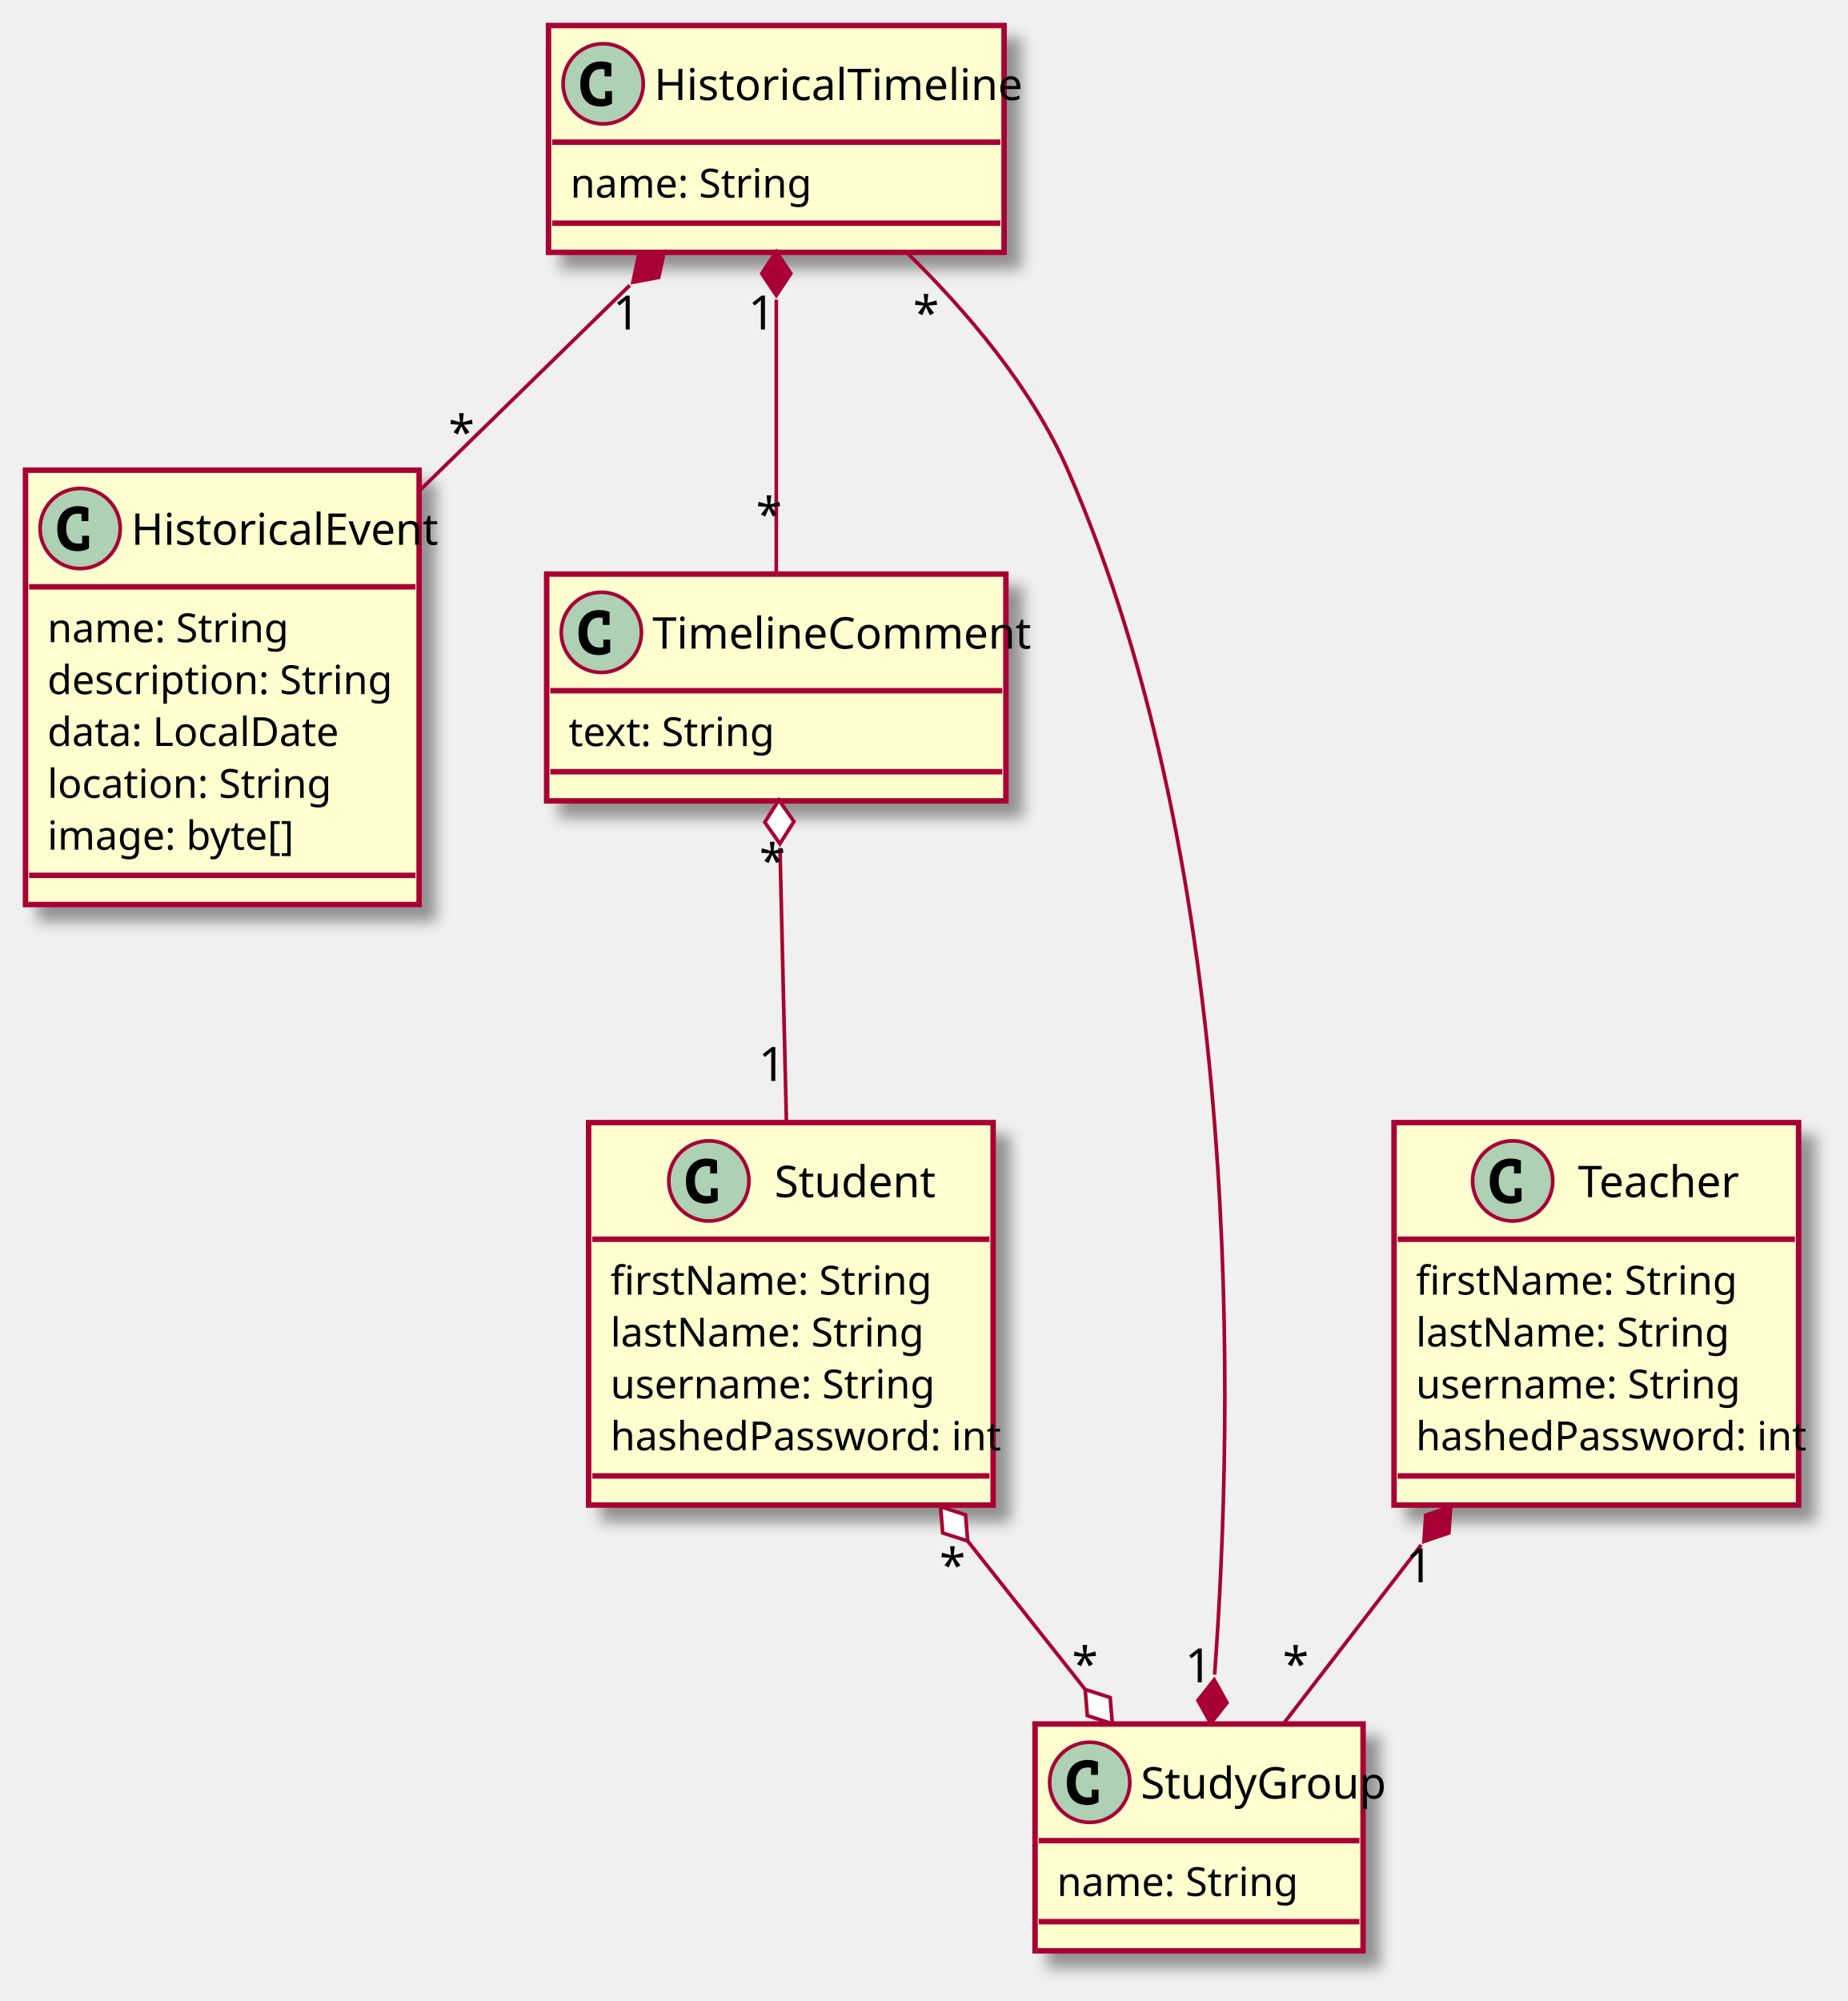
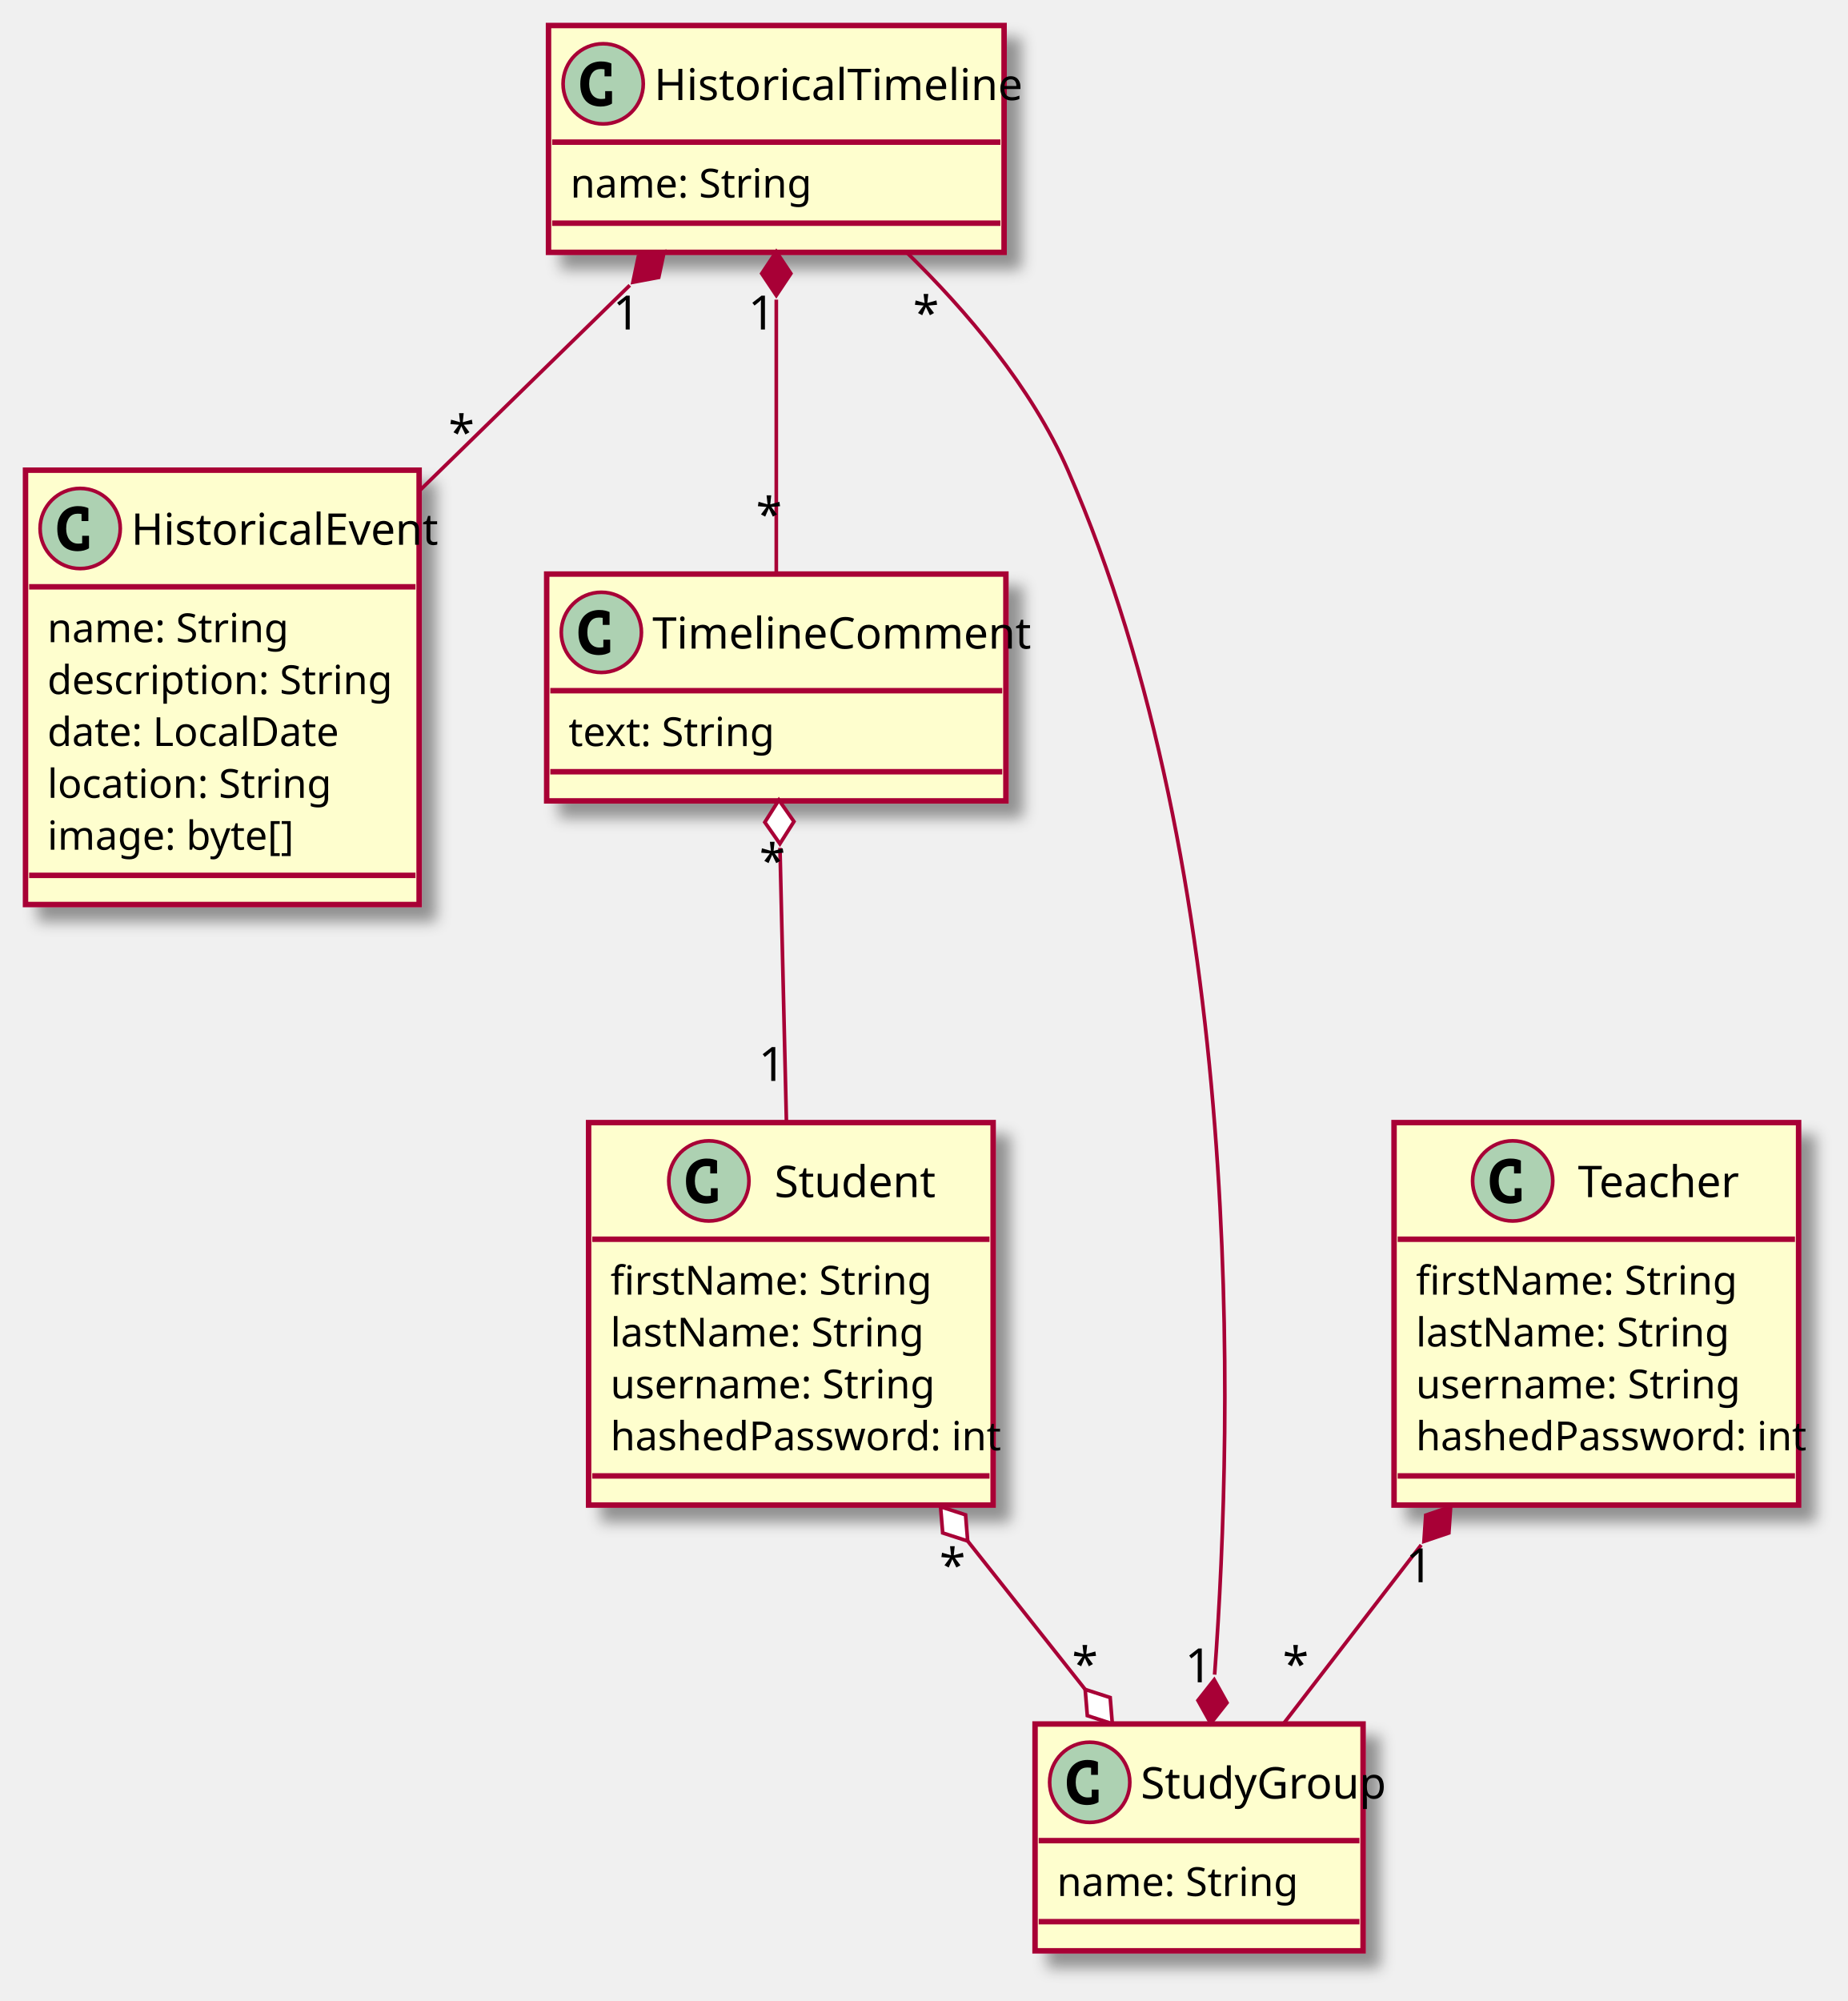
<svg xmlns="http://www.w3.org/2000/svg" contentScriptType="application/ecmascript" contentStyleType="text/css" height="549px" preserveAspectRatio="none" style="width:507px;height:549px;" version="1.1" viewBox="0 0 507 549" width="507px" zoomAndPan="magnify">
  <defs>
-     <filter height="300%" id="fjkhw3mhdidb1" width="300%" x="-1" y="-1">
+     <filter height="300%" id="f14l1ob38qt7rz" width="300%" x="-1" y="-1">
      <feGaussianBlur result="blurOut" stdDeviation="2.0" />
      <feColorMatrix in="blurOut" result="blurOut2" type="matrix" values="0 0 0 0 0 0 0 0 0 0 0 0 0 0 0 0 0 0 .4 0" />
      <feOffset dx="4.0" dy="4.0" in="blurOut2" result="blurOut3" />
      <feBlend in="SourceGraphic" in2="blurOut3" mode="normal" />
    </filter>
  </defs>
  <g>
-     <rect codeLine="1" fill="#FEFECE" filter="url(#fjkhw3mhdidb1)" height="119.169" id="HistoricalEvent" style="stroke:#A80036;stroke-width:1.5;" width="108" x="7" y="129" />
+     <rect codeLine="1" fill="#FEFECE" filter="url(#f14l1ob38qt7rz)" height="119.169" id="HistoricalEvent" style="stroke:#A80036;stroke-width:1.5;" width="108" x="7" y="129" />
    <ellipse cx="22" cy="145" fill="#ADD1B2" rx="11" ry="11" style="stroke:#A80036;stroke-width:1.0;" />
    <path d="M22.547,147 L24.422,147 L24.422,150.406 Q23.875,150.797 23.031,151.016 Q22.188,151.234 21.312,151.234 Q20.188,151.234 19.172,150.906 Q18.156,150.578 17.391,149.844 Q16.625,149.094 16.172,147.922 Q15.719,146.734 15.719,145.047 Q15.719,143.297 16.234,142.125 Q16.75,140.938 17.562,140.219 Q18.391,139.484 19.391,139.172 Q20.391,138.859 21.359,138.859 Q22.375,138.859 23.078,139.031 Q23.781,139.203 24.25,139.422 L24.25,142.953 L22.375,142.953 L22.375,141.016 Q21.844,140.938 21.297,140.938 Q20.625,140.938 20.047,141.188 Q19.484,141.422 19.062,141.938 Q18.641,142.453 18.391,143.234 Q18.156,144 18.156,145.047 Q18.156,145.969 18.375,146.734 Q18.609,147.484 19.031,148.031 Q19.453,148.562 20.062,148.859 Q20.672,149.156 21.453,149.156 Q22.016,149.156 22.547,149.062 L22.547,147 Z " fill="#000000" />
    <text fill="#000000" font-family="sans-serif" font-size="12" lengthAdjust="spacing" textLength="76" x="36" y="149.452">HistoricalEvent</text>
    <line style="stroke:#A80036;stroke-width:1.5;" x1="8" x2="114" y1="161" y2="161" />
    <text fill="#000000" font-family="sans-serif" font-size="11" lengthAdjust="spacing" textLength="61" x="13" y="176.198">name: String</text>
    <text fill="#000000" font-family="sans-serif" font-size="11" lengthAdjust="spacing" textLength="88" x="13" y="190.432">description: String</text>
-     <text fill="#000000" font-family="sans-serif" font-size="11" lengthAdjust="spacing" textLength="76" x="13" y="204.666">data: LocalDate</text>
+     <text fill="#000000" font-family="sans-serif" font-size="11" lengthAdjust="spacing" textLength="76" x="13" y="204.666">date: LocalDate</text>
    <text fill="#000000" font-family="sans-serif" font-size="11" lengthAdjust="spacing" textLength="73" x="13" y="218.9">location: String</text>
    <text fill="#000000" font-family="sans-serif" font-size="11" lengthAdjust="spacing" textLength="62" x="13" y="233.133">image: byte[]</text>
    <line style="stroke:#A80036;stroke-width:1.5;" x1="8" x2="114" y1="240.169" y2="240.169" />
-     <rect codeLine="9" fill="#FEFECE" filter="url(#fjkhw3mhdidb1)" height="62.234" id="HistoricalTimeline" style="stroke:#A80036;stroke-width:1.5;" width="125" x="150.5" y="7" />
+     <rect codeLine="9" fill="#FEFECE" filter="url(#f14l1ob38qt7rz)" height="62.234" id="HistoricalTimeline" style="stroke:#A80036;stroke-width:1.5;" width="125" x="150.5" y="7" />
    <ellipse cx="165.5" cy="23" fill="#ADD1B2" rx="11" ry="11" style="stroke:#A80036;stroke-width:1.0;" />
    <path d="M166.047,25 L167.922,25 L167.922,28.406 Q167.375,28.797 166.531,29.016 Q165.688,29.234 164.812,29.234 Q163.688,29.234 162.672,28.906 Q161.656,28.578 160.891,27.844 Q160.125,27.094 159.672,25.922 Q159.219,24.734 159.219,23.047 Q159.219,21.297 159.734,20.125 Q160.25,18.938 161.062,18.219 Q161.891,17.484 162.891,17.172 Q163.891,16.859 164.859,16.859 Q165.875,16.859 166.578,17.031 Q167.281,17.203 167.75,17.422 L167.75,20.953 L165.875,20.953 L165.875,19.016 Q165.344,18.938 164.797,18.938 Q164.125,18.938 163.547,19.188 Q162.984,19.422 162.562,19.938 Q162.141,20.453 161.891,21.234 Q161.656,22 161.656,23.047 Q161.656,23.969 161.875,24.734 Q162.109,25.484 162.531,26.031 Q162.953,26.562 163.562,26.859 Q164.172,27.156 164.953,27.156 Q165.516,27.156 166.047,27.062 L166.047,25 Z " fill="#000000" />
    <text fill="#000000" font-family="sans-serif" font-size="12" lengthAdjust="spacing" textLength="93" x="179.5" y="27.452">HistoricalTimeline</text>
    <line style="stroke:#A80036;stroke-width:1.5;" x1="151.5" x2="274.5" y1="39" y2="39" />
    <text fill="#000000" font-family="sans-serif" font-size="11" lengthAdjust="spacing" textLength="61" x="156.5" y="54.198">name: String</text>
    <line style="stroke:#A80036;stroke-width:1.5;" x1="151.5" x2="274.5" y1="61.234" y2="61.234" />
-     <rect codeLine="15" fill="#FEFECE" filter="url(#fjkhw3mhdidb1)" height="62.234" id="StudyGroup" style="stroke:#A80036;stroke-width:1.5;" width="90" x="284" y="473" />
+     <rect codeLine="15" fill="#FEFECE" filter="url(#f14l1ob38qt7rz)" height="62.234" id="StudyGroup" style="stroke:#A80036;stroke-width:1.5;" width="90" x="284" y="473" />
    <ellipse cx="299" cy="489" fill="#ADD1B2" rx="11" ry="11" style="stroke:#A80036;stroke-width:1.0;" />
    <path d="M299.547,491 L301.422,491 L301.422,494.406 Q300.875,494.797 300.031,495.016 Q299.188,495.234 298.312,495.234 Q297.188,495.234 296.172,494.906 Q295.156,494.578 294.391,493.844 Q293.625,493.094 293.172,491.922 Q292.719,490.734 292.719,489.047 Q292.719,487.297 293.234,486.125 Q293.75,484.938 294.562,484.219 Q295.391,483.484 296.391,483.172 Q297.391,482.859 298.359,482.859 Q299.375,482.859 300.078,483.031 Q300.781,483.203 301.25,483.422 L301.25,486.953 L299.375,486.953 L299.375,485.016 Q298.844,484.938 298.297,484.938 Q297.625,484.938 297.047,485.188 Q296.484,485.422 296.062,485.938 Q295.641,486.453 295.391,487.234 Q295.156,488 295.156,489.047 Q295.156,489.969 295.375,490.734 Q295.609,491.484 296.031,492.031 Q296.453,492.562 297.062,492.859 Q297.672,493.156 298.453,493.156 Q299.016,493.156 299.547,493.062 L299.547,491 Z " fill="#000000" />
    <text fill="#000000" font-family="sans-serif" font-size="12" lengthAdjust="spacing" textLength="58" x="313" y="493.452">StudyGroup</text>
    <line style="stroke:#A80036;stroke-width:1.5;" x1="285" x2="373" y1="505" y2="505" />
    <text fill="#000000" font-family="sans-serif" font-size="11" lengthAdjust="spacing" textLength="61" x="290" y="520.198">name: String</text>
    <line style="stroke:#A80036;stroke-width:1.5;" x1="285" x2="373" y1="527.234" y2="527.234" />
-     <rect codeLine="21" fill="#FEFECE" filter="url(#fjkhw3mhdidb1)" height="104.936" id="Teacher" style="stroke:#A80036;stroke-width:1.5;" width="111" x="382.5" y="308" />
+     <rect codeLine="21" fill="#FEFECE" filter="url(#f14l1ob38qt7rz)" height="104.936" id="Teacher" style="stroke:#A80036;stroke-width:1.5;" width="111" x="382.5" y="308" />
    <ellipse cx="415.05" cy="324" fill="#ADD1B2" rx="11" ry="11" style="stroke:#A80036;stroke-width:1.0;" />
    <path d="M415.597,326 L417.472,326 L417.472,329.406 Q416.925,329.797 416.081,330.016 Q415.238,330.234 414.363,330.234 Q413.238,330.234 412.222,329.906 Q411.206,329.578 410.441,328.844 Q409.675,328.094 409.222,326.922 Q408.769,325.734 408.769,324.047 Q408.769,322.297 409.284,321.125 Q409.8,319.938 410.613,319.219 Q411.441,318.484 412.441,318.172 Q413.441,317.859 414.409,317.859 Q415.425,317.859 416.128,318.031 Q416.831,318.203 417.3,318.422 L417.3,321.953 L415.425,321.953 L415.425,320.016 Q414.894,319.938 414.347,319.938 Q413.675,319.938 413.097,320.188 Q412.534,320.422 412.113,320.938 Q411.691,321.453 411.441,322.234 Q411.206,323 411.206,324.047 Q411.206,324.969 411.425,325.734 Q411.659,326.484 412.081,327.031 Q412.503,327.562 413.113,327.859 Q413.722,328.156 414.503,328.156 Q415.066,328.156 415.597,328.062 L415.597,326 Z " fill="#000000" />
    <text fill="#000000" font-family="sans-serif" font-size="12" lengthAdjust="spacing" textLength="40" x="432.95" y="328.452">Teacher</text>
    <line style="stroke:#A80036;stroke-width:1.5;" x1="383.5" x2="492.5" y1="340" y2="340" />
    <text fill="#000000" font-family="sans-serif" font-size="11" lengthAdjust="spacing" textLength="82" x="388.5" y="355.198">firstName: String</text>
    <text fill="#000000" font-family="sans-serif" font-size="11" lengthAdjust="spacing" textLength="80" x="388.5" y="369.432">lastName: String</text>
    <text fill="#000000" font-family="sans-serif" font-size="11" lengthAdjust="spacing" textLength="82" x="388.5" y="383.666">username: String</text>
    <text fill="#000000" font-family="sans-serif" font-size="11" lengthAdjust="spacing" textLength="99" x="388.5" y="397.9">hashedPassword: int</text>
    <line style="stroke:#A80036;stroke-width:1.5;" x1="383.5" x2="492.5" y1="404.936" y2="404.936" />
-     <rect codeLine="31" fill="#FEFECE" filter="url(#fjkhw3mhdidb1)" height="104.936" id="Student" style="stroke:#A80036;stroke-width:1.5;" width="111" x="161.5" y="308" />
+     <rect codeLine="31" fill="#FEFECE" filter="url(#f14l1ob38qt7rz)" height="104.936" id="Student" style="stroke:#A80036;stroke-width:1.5;" width="111" x="161.5" y="308" />
    <ellipse cx="194.5" cy="324" fill="#ADD1B2" rx="11" ry="11" style="stroke:#A80036;stroke-width:1.0;" />
    <path d="M195.047,326 L196.922,326 L196.922,329.406 Q196.375,329.797 195.531,330.016 Q194.688,330.234 193.812,330.234 Q192.688,330.234 191.672,329.906 Q190.656,329.578 189.891,328.844 Q189.125,328.094 188.672,326.922 Q188.219,325.734 188.219,324.047 Q188.219,322.297 188.734,321.125 Q189.25,319.938 190.062,319.219 Q190.891,318.484 191.891,318.172 Q192.891,317.859 193.859,317.859 Q194.875,317.859 195.578,318.031 Q196.281,318.203 196.75,318.422 L196.75,321.953 L194.875,321.953 L194.875,320.016 Q194.344,319.938 193.797,319.938 Q193.125,319.938 192.547,320.188 Q191.984,320.422 191.562,320.938 Q191.141,321.453 190.891,322.234 Q190.656,323 190.656,324.047 Q190.656,324.969 190.875,325.734 Q191.109,326.484 191.531,327.031 Q191.953,327.562 192.562,327.859 Q193.172,328.156 193.953,328.156 Q194.516,328.156 195.047,328.062 L195.047,326 Z " fill="#000000" />
    <text fill="#000000" font-family="sans-serif" font-size="12" lengthAdjust="spacing" textLength="39" x="212.5" y="328.452">Student</text>
    <line style="stroke:#A80036;stroke-width:1.5;" x1="162.5" x2="271.5" y1="340" y2="340" />
    <text fill="#000000" font-family="sans-serif" font-size="11" lengthAdjust="spacing" textLength="82" x="167.5" y="355.198">firstName: String</text>
    <text fill="#000000" font-family="sans-serif" font-size="11" lengthAdjust="spacing" textLength="80" x="167.5" y="369.432">lastName: String</text>
    <text fill="#000000" font-family="sans-serif" font-size="11" lengthAdjust="spacing" textLength="82" x="167.5" y="383.666">username: String</text>
    <text fill="#000000" font-family="sans-serif" font-size="11" lengthAdjust="spacing" textLength="99" x="167.5" y="397.9">hashedPassword: int</text>
    <line style="stroke:#A80036;stroke-width:1.5;" x1="162.5" x2="271.5" y1="404.936" y2="404.936" />
-     <rect codeLine="40" fill="#FEFECE" filter="url(#fjkhw3mhdidb1)" height="62.234" id="TimelineComment" style="stroke:#A80036;stroke-width:1.5;" width="126" x="150" y="157.5" />
+     <rect codeLine="40" fill="#FEFECE" filter="url(#f14l1ob38qt7rz)" height="62.234" id="TimelineComment" style="stroke:#A80036;stroke-width:1.5;" width="126" x="150" y="157.5" />
    <ellipse cx="165" cy="173.5" fill="#ADD1B2" rx="11" ry="11" style="stroke:#A80036;stroke-width:1.0;" />
    <path d="M165.547,175.5 L167.422,175.5 L167.422,178.906 Q166.875,179.297 166.031,179.516 Q165.188,179.734 164.312,179.734 Q163.188,179.734 162.172,179.406 Q161.156,179.078 160.391,178.344 Q159.625,177.594 159.172,176.422 Q158.719,175.234 158.719,173.547 Q158.719,171.797 159.234,170.625 Q159.75,169.438 160.562,168.719 Q161.391,167.984 162.391,167.672 Q163.391,167.359 164.359,167.359 Q165.375,167.359 166.078,167.531 Q166.781,167.703 167.25,167.922 L167.25,171.453 L165.375,171.453 L165.375,169.516 Q164.844,169.438 164.297,169.438 Q163.625,169.438 163.047,169.688 Q162.484,169.922 162.062,170.438 Q161.641,170.953 161.391,171.734 Q161.156,172.5 161.156,173.547 Q161.156,174.469 161.375,175.234 Q161.609,175.984 162.031,176.531 Q162.453,177.062 163.062,177.359 Q163.672,177.656 164.453,177.656 Q165.016,177.656 165.547,177.562 L165.547,175.5 Z " fill="#000000" />
    <text fill="#000000" font-family="sans-serif" font-size="12" lengthAdjust="spacing" textLength="94" x="179" y="177.952">TimelineComment</text>
    <line style="stroke:#A80036;stroke-width:1.5;" x1="151" x2="275" y1="189.5" y2="189.5" />
    <text fill="#000000" font-family="sans-serif" font-size="11" lengthAdjust="spacing" textLength="53" x="156" y="204.698">text: String</text>
    <line style="stroke:#A80036;stroke-width:1.5;" x1="151" x2="275" y1="211.734" y2="211.734" />
    <path codeLine="13" d="M172.8,78.27 C155.13,95.54 134.11,116.07 115.09,134.65 " fill="none" id="HistoricalTimeline-backto-HistoricalEvent" style="stroke:#A80036;stroke-width:1.0;" />
    <polygon fill="#A80036" points="182.24,69.05,175.153,70.382,173.656,77.436,180.744,76.104,182.24,69.05" style="stroke:#A80036;stroke-width:1.0;" />
    <text fill="#000000" font-family="sans-serif" font-size="13" lengthAdjust="spacing" textLength="7" x="168.174" y="90.399">1</text>
    <text fill="#000000" font-family="sans-serif" font-size="13" lengthAdjust="spacing" textLength="5" x="123.048" y="123.232">*</text>
    <path codeLine="19" d="M333.27,459.46 C338.53,387.4 341.53,240.27 293,129 C283.05,106.2 265.07,85.15 248.67,69.15 " fill="none" id="StudyGroup-backto-HistoricalTimeline" style="stroke:#A80036;stroke-width:1.0;" />
    <polygon fill="#A80036" points="332.2,472.83,336.668,467.17,333.163,460.869,328.694,466.528,332.2,472.83" style="stroke:#A80036;stroke-width:1.0;" />
    <text fill="#000000" font-family="sans-serif" font-size="13" lengthAdjust="spacing" textLength="7" x="325.134" y="461.56">1</text>
    <text fill="#000000" font-family="sans-serif" font-size="13" lengthAdjust="spacing" textLength="5" x="250.511" y="90.519">*</text>
    <path codeLine="28" d="M389.95,423.87 C376.83,440.91 363.2,458.6 352.16,472.93 " fill="none" id="Teacher-backto-StudyGroup" style="stroke:#A80036;stroke-width:1.0;" />
    <polygon fill="#A80036" points="398.03,413.39,391.2,415.705,390.71,422.899,397.54,420.584,398.03,413.39" style="stroke:#A80036;stroke-width:1.0;" />
    <text fill="#000000" font-family="sans-serif" font-size="13" lengthAdjust="spacing" textLength="7" x="385.732" y="434.099">1</text>
    <text fill="#000000" font-family="sans-serif" font-size="13" lengthAdjust="spacing" textLength="5" x="351.938" y="461.197">*</text>
    <path codeLine="38" d="M265.515,422.801 C265.515,422.801 297.754,463.52 297.754,463.52 " fill="none" id="Student-StudyGroup" style="stroke:#A80036;stroke-width:1.0;" />
    <polygon fill="#FFFFFF" points="305.2,472.93,304.613,465.743,297.754,463.52,298.34,470.707,305.2,472.93" style="stroke:#A80036;stroke-width:1.0;" />
    <polygon fill="#FFFFFF" points="258.07,413.39,258.655,420.577,265.515,422.801,264.93,415.614,258.07,413.39" style="stroke:#A80036;stroke-width:1.0;" />
    <text fill="#000000" font-family="sans-serif" font-size="13" lengthAdjust="spacing" textLength="5" x="257.771" y="434.099">*</text>
    <text fill="#000000" font-family="sans-serif" font-size="13" lengthAdjust="spacing" textLength="5" x="294.118" y="461.197">*</text>
    <path codeLine="44" d="M213,82.2 C213,106.36 213,135.87 213,157.49 " fill="none" id="HistoricalTimeline-backto-TimelineComment" style="stroke:#A80036;stroke-width:1.0;" />
    <polygon fill="#A80036" points="213,69.05,209,75.05,213,81.05,217,75.05,213,69.05" style="stroke:#A80036;stroke-width:1.0;" />
    <text fill="#000000" font-family="sans-serif" font-size="13" lengthAdjust="spacing" textLength="7" x="205.278" y="90.399">1</text>
    <text fill="#000000" font-family="sans-serif" font-size="13" lengthAdjust="spacing" textLength="5" x="207.422" y="145.771">*</text>
    <path codeLine="45" d="M214.01,232.62 C214.55,255.49 215.22,283.76 215.78,307.8 " fill="none" id="TimelineComment-backto-Student" style="stroke:#A80036;stroke-width:1.0;" />
    <polygon fill="#FFFFFF" points="213.71,219.5,209.85,225.591,213.987,231.497,217.847,225.406,213.71,219.5" style="stroke:#A80036;stroke-width:1.0;" />
    <text fill="#000000" font-family="sans-serif" font-size="13" lengthAdjust="spacing" textLength="5" x="208.341" y="240.838">*</text>
    <text fill="#000000" font-family="sans-serif" font-size="13" lengthAdjust="spacing" textLength="7" x="208.116" y="296.56">1</text>
  </g>
</svg>
